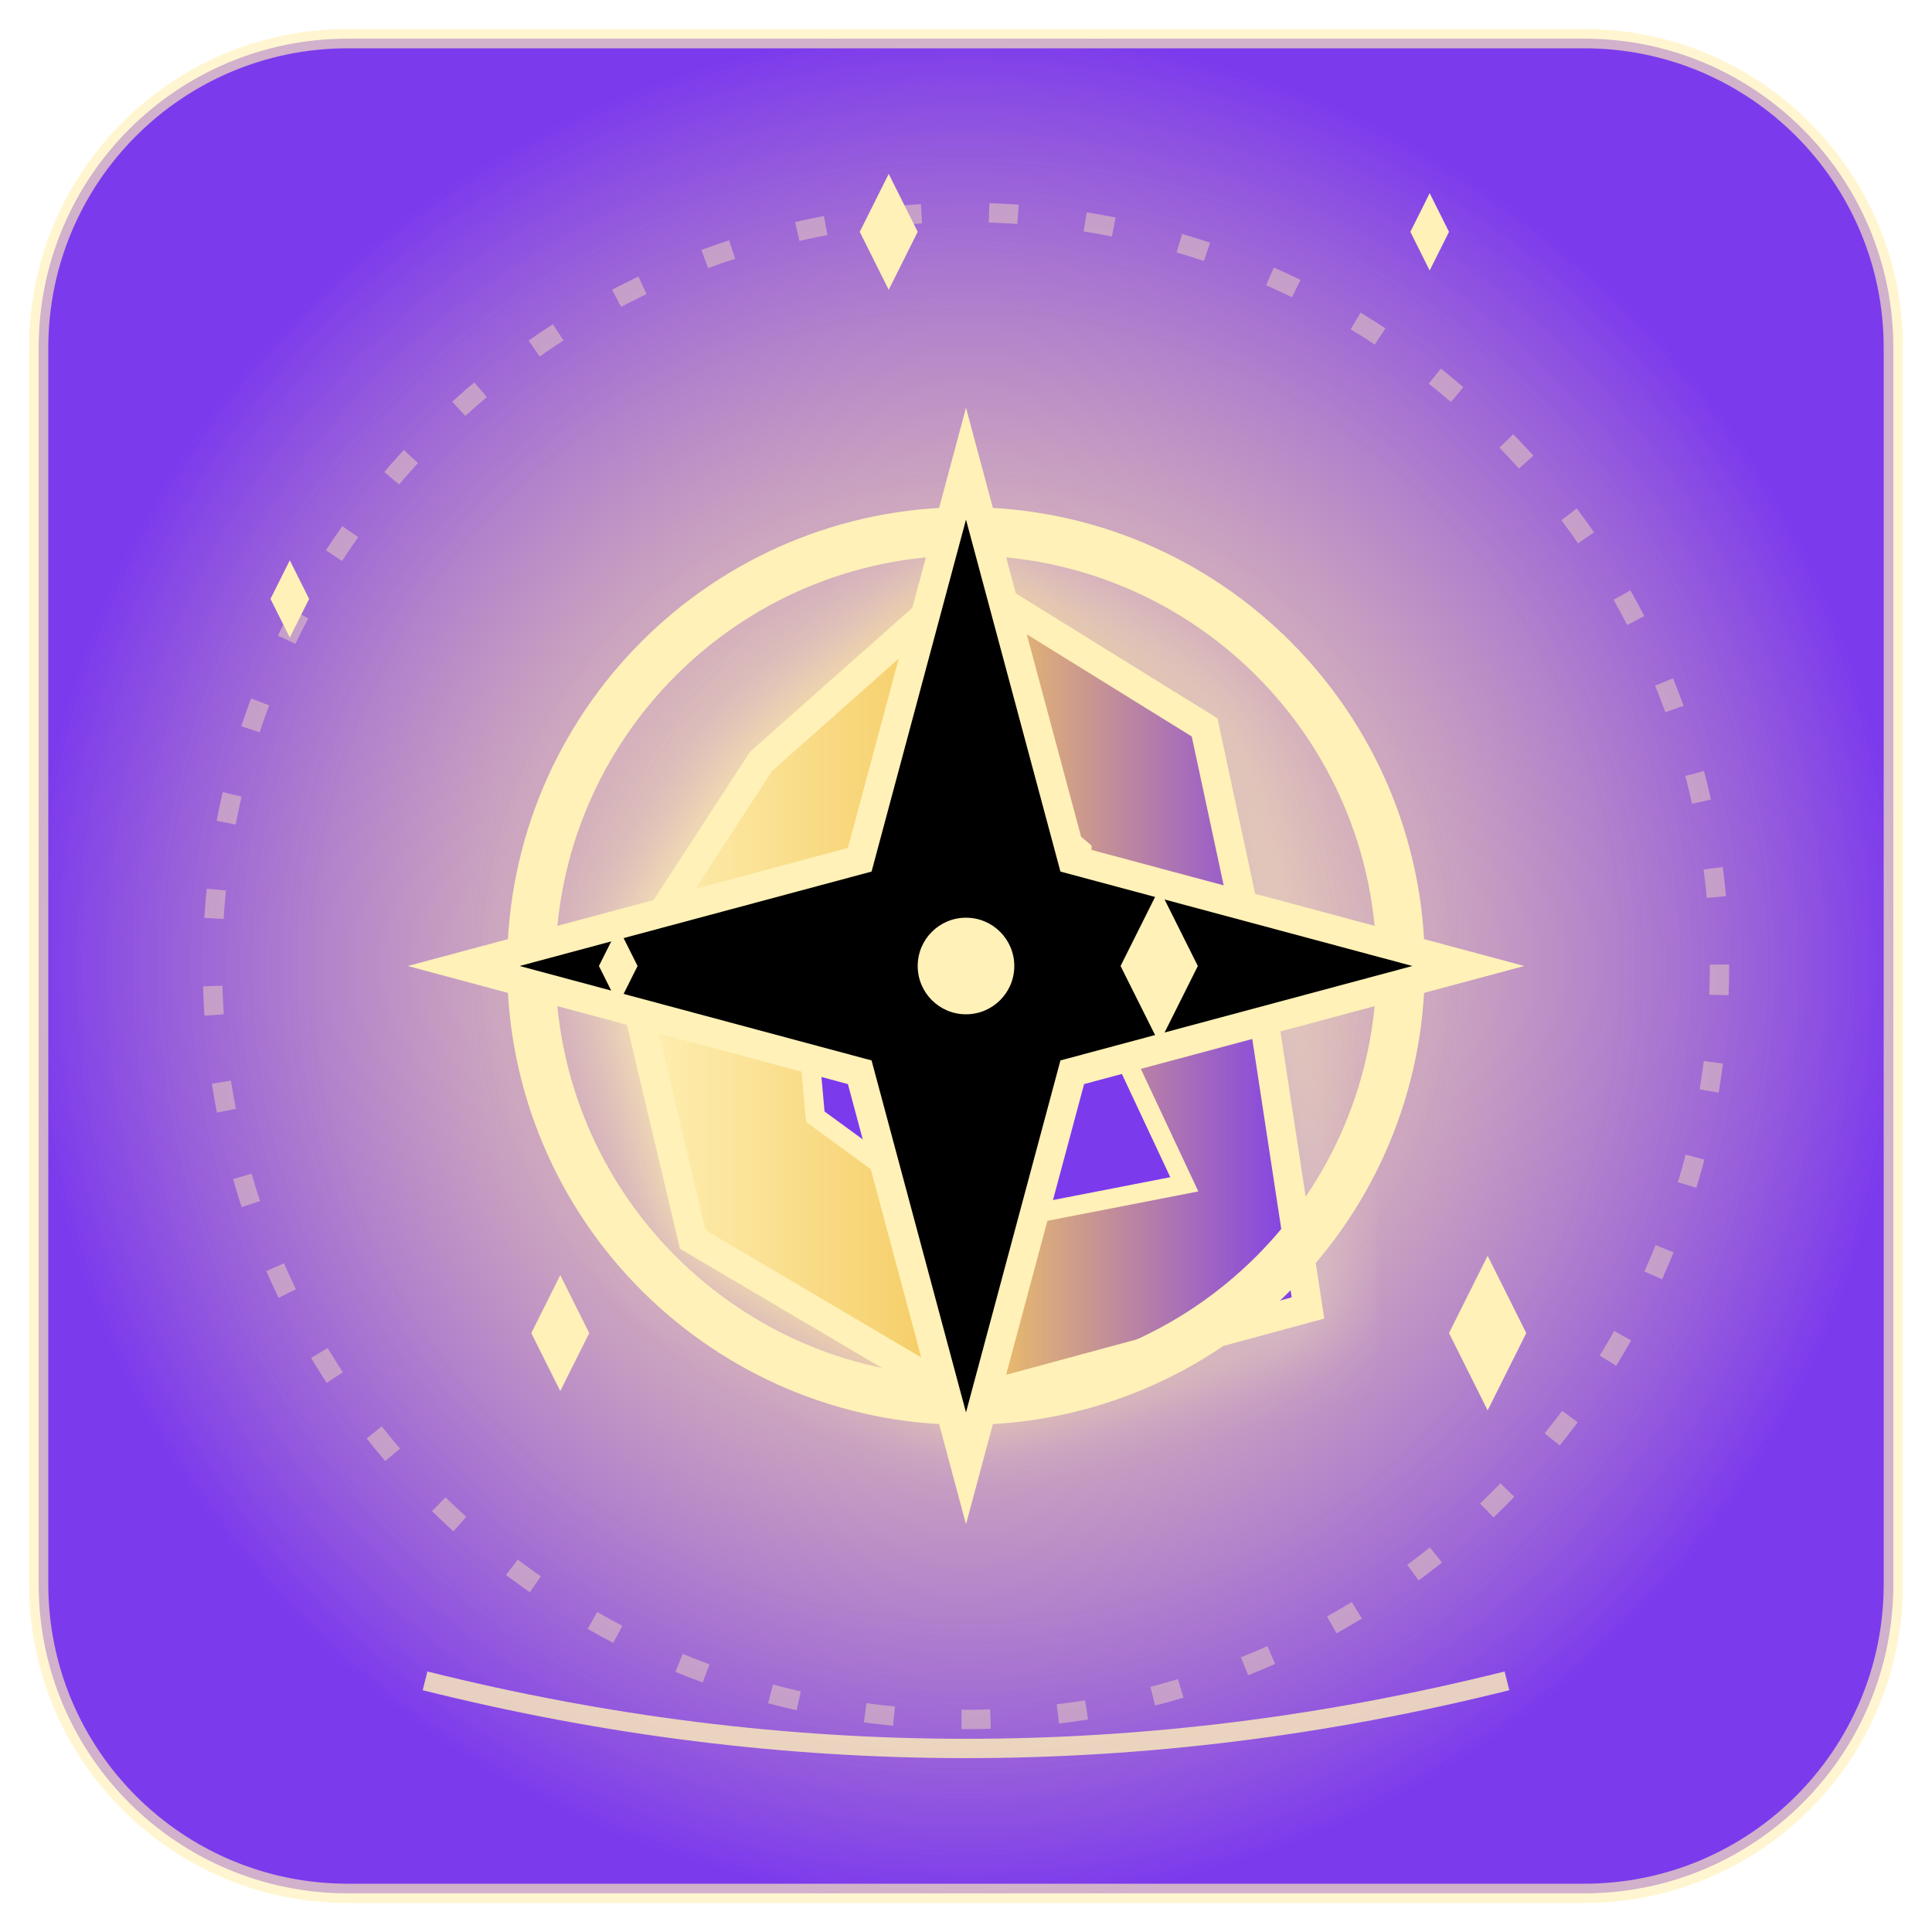
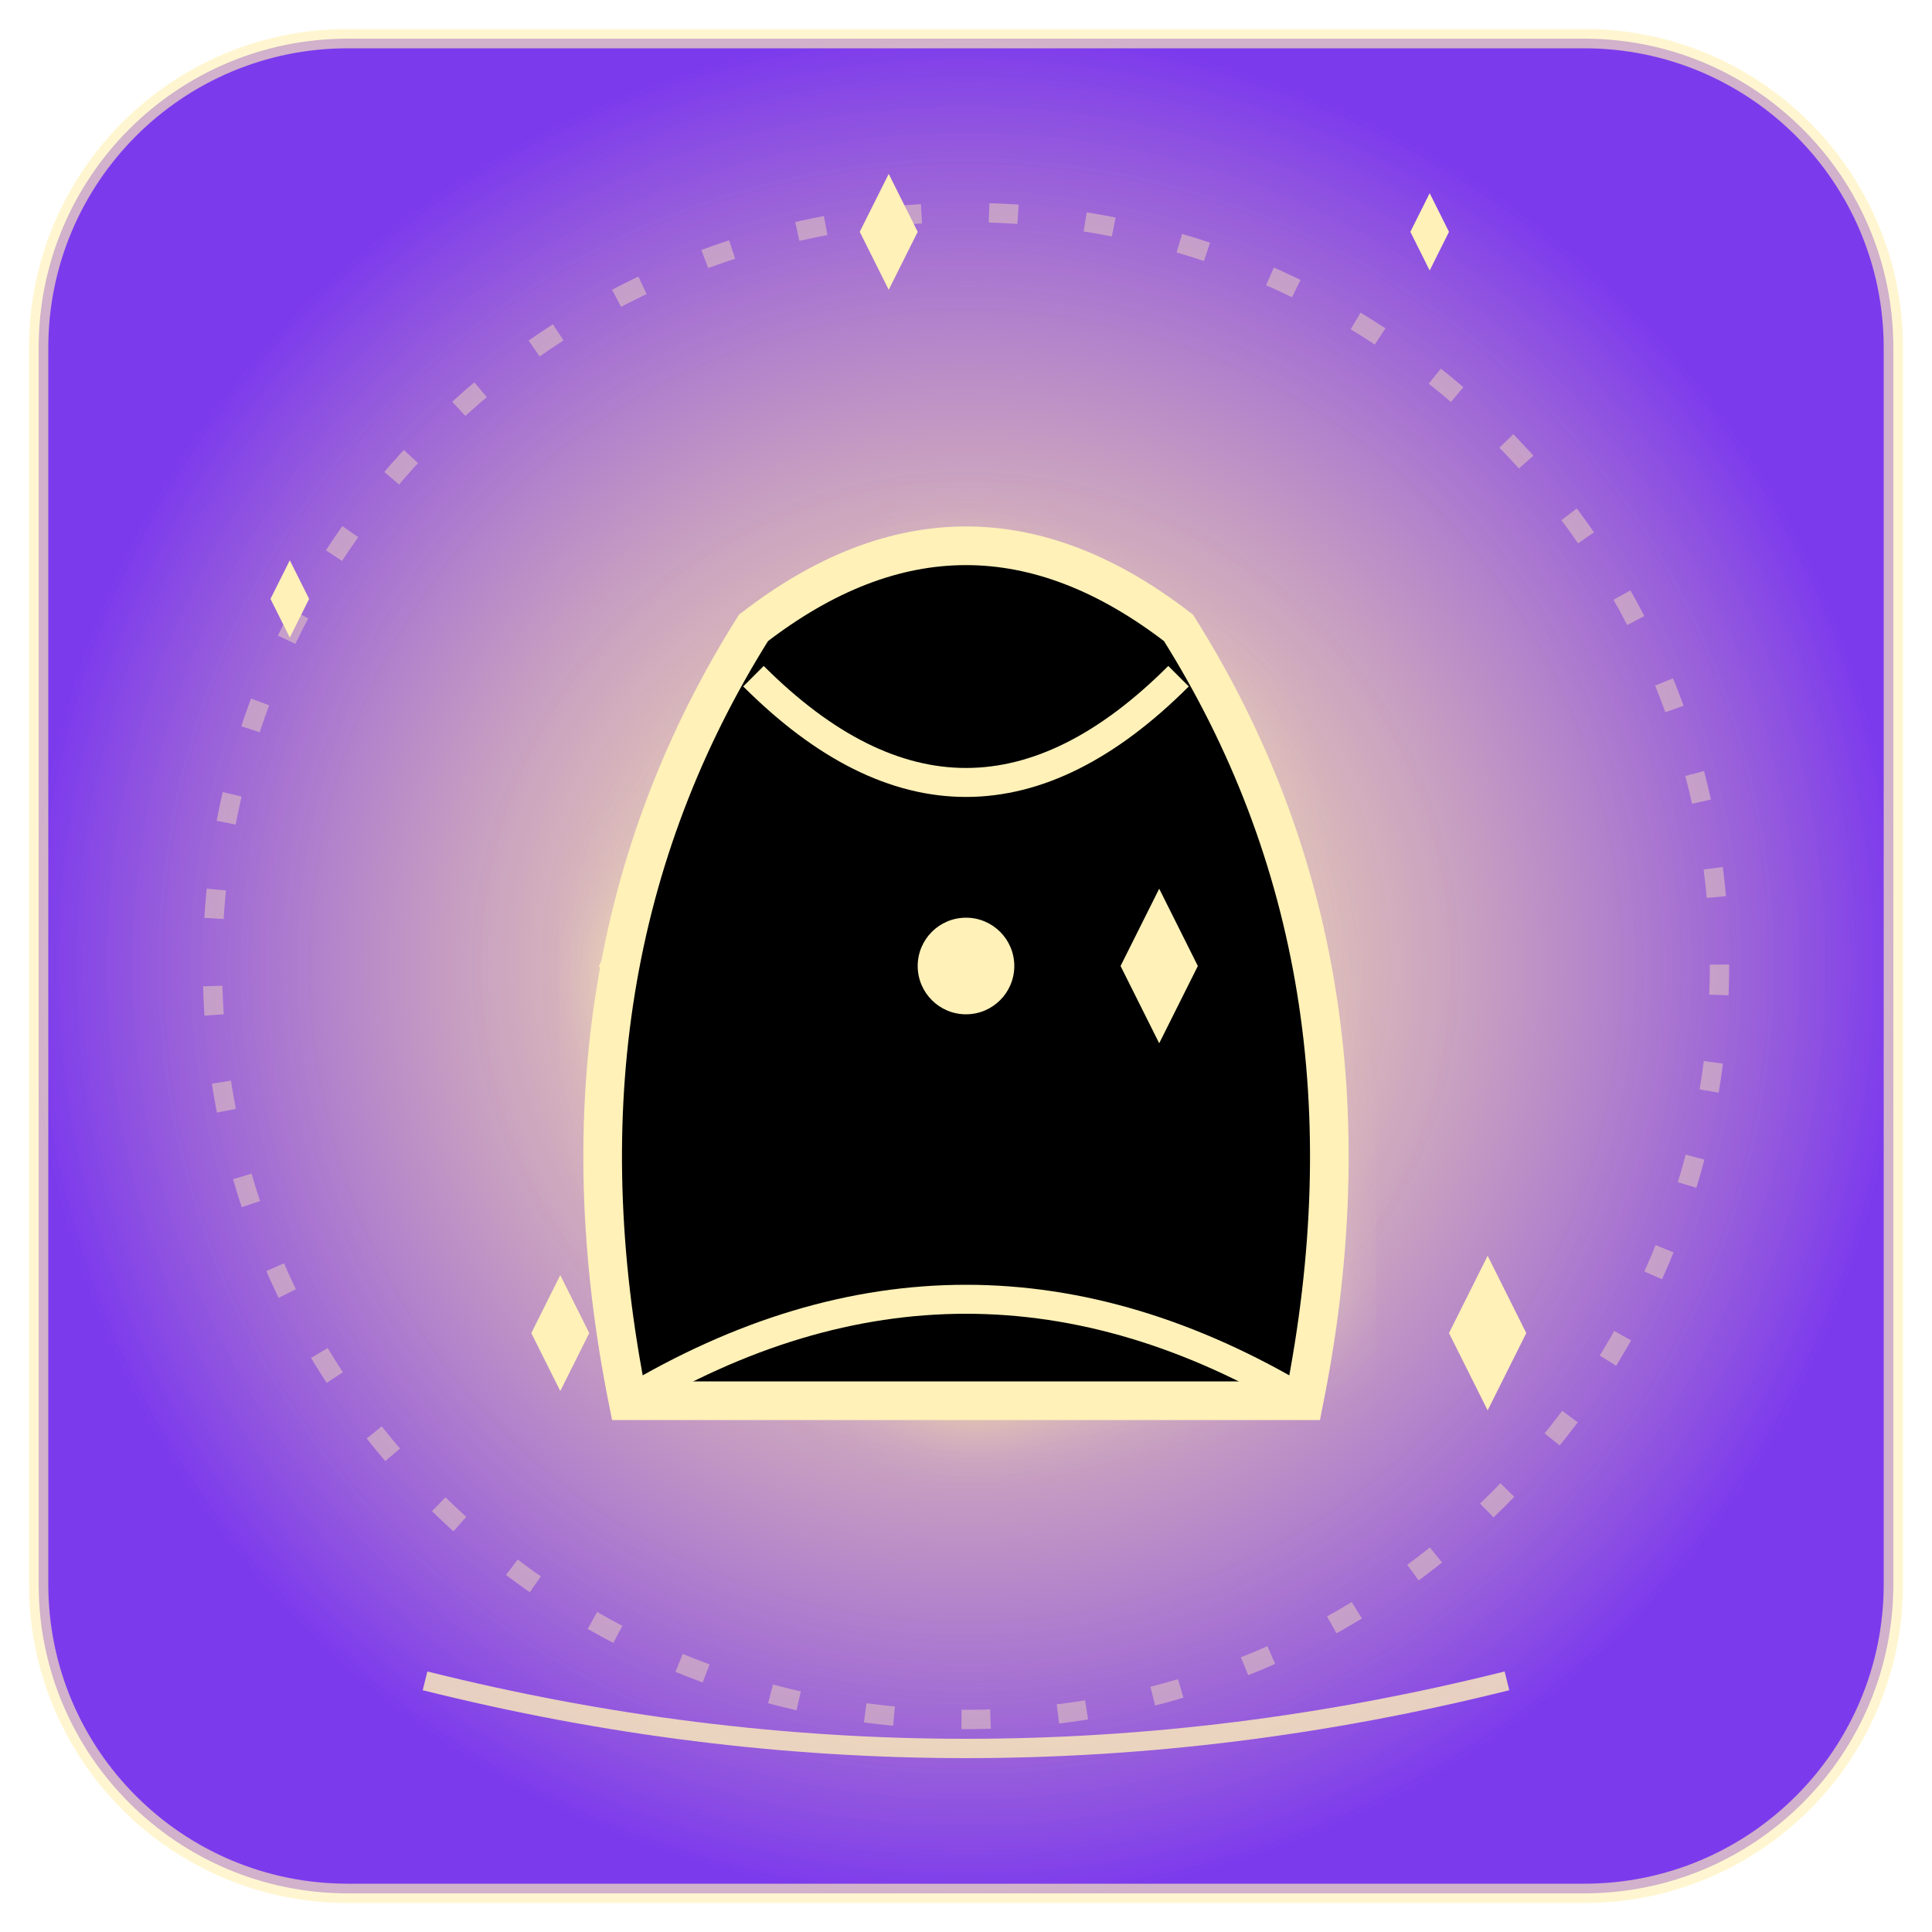
- <svg xmlns="http://www.w3.org/2000/svg" viewBox="0 0 200 200" role="img" aria-labelledby="title">
+ <svg xmlns="http://www.w3.org/2000/svg" viewBox="0 0 200 200" data-gift-id="adventure-n02" role="img" aria-labelledby="title">
  <defs>
    <radialGradient id="bg">
      <stop stop-color="#F4C95D" stop-opacity=".42" />
      <stop offset="1" stop-color="#7C3AED" />
    </radialGradient>
    <linearGradient id="metal">
      <stop stop-color="#FFF1B8" />
      <stop offset=".5" stop-color="#F4C95D" />
      <stop offset="1" stop-color="#7C3AED" />
    </linearGradient>
    <filter id="glow">
      <feGaussianBlur stdDeviation="4" result="x" />
      <feMerge>
        <feMergeNode in="x" />
        <feMergeNode in="SourceGraphic" />
      </feMerge>
    </filter>
  </defs>
  <rect x="4" y="4" width="192" height="192" rx="32" fill="url(#bg)" stroke="#FFF1B8" stroke-opacity=".65" stroke-width="2" />
  <circle cx="100" cy="100" r="78" fill="none" stroke="#FFF1B8" stroke-opacity=".4" stroke-width="2" stroke-dasharray="3 7" />
  <polygon points="100.0,60.0 124.7,75.3 130.0,100.0 135.4,135.4 100.0,145.0 71.7,128.3 65.0,100.0 78.8,78.8" fill="url(#metal)" stroke="#FFF1B8" stroke-width="3" filter="url(#glow)" />
  <polygon points="100.0,78.0 112.0,88.0 112.0,100.0 122.6,122.6 100.0,127.0 84.4,115.6 83.0,100.0 91.5,91.5" fill="#7C3AED" stroke="#FFF1B8" stroke-width="2" />
-   <circle cx="100" cy="100" r="45" fill="none" stroke="#FFF1B8" stroke-width="5" />
-   <path d="M100 48 L111 89 L152 100 L111 111 L100 152 L89 111 L48 100 L89 89Z" fill="#F4#FFF1B895D" stroke="#FFF1B8" stroke-width="3" />
+   <path d="M65 145 Q56 100 78 65 Q100 48 122 65 Q144 100 135 145Z" fill="#F4#FFF1B895D" stroke="#FFF1B8" stroke-width="4" />
+   <path d="M78 70 Q100 92 122 70 M65 145 Q100 124 135 145" fill="none" stroke="#FFF1B8" stroke-width="3" />
  <path d="M148 20 L150 24 L148 28 L146 24Z" fill="#FFF1B8" />
  <path d="M58 132 L61 138 L58 144 L55 138Z" fill="#FFF1B8" />
  <path d="M120 92 L124 100 L120 108 L116 100Z" fill="#FFF1B8" />
  <path d="M30 58 L32 62 L30 66 L28 62Z" fill="#FFF1B8" />
  <path d="M92 18 L95 24 L92 30 L89 24Z" fill="#FFF1B8" />
  <path d="M154 130 L158 138 L154 146 L150 138Z" fill="#FFF1B8" />
  <path d="M64 96 L66 100 L64 104 L62 100Z" fill="#FFF1B8" />
  <circle cx="100" cy="100" r="5" fill="#FFF1B8" />
  <path d="M44 174 Q100 188 156 174" fill="none" stroke="#FFF1B8" stroke-opacity=".8" stroke-width="2" />
</svg>
